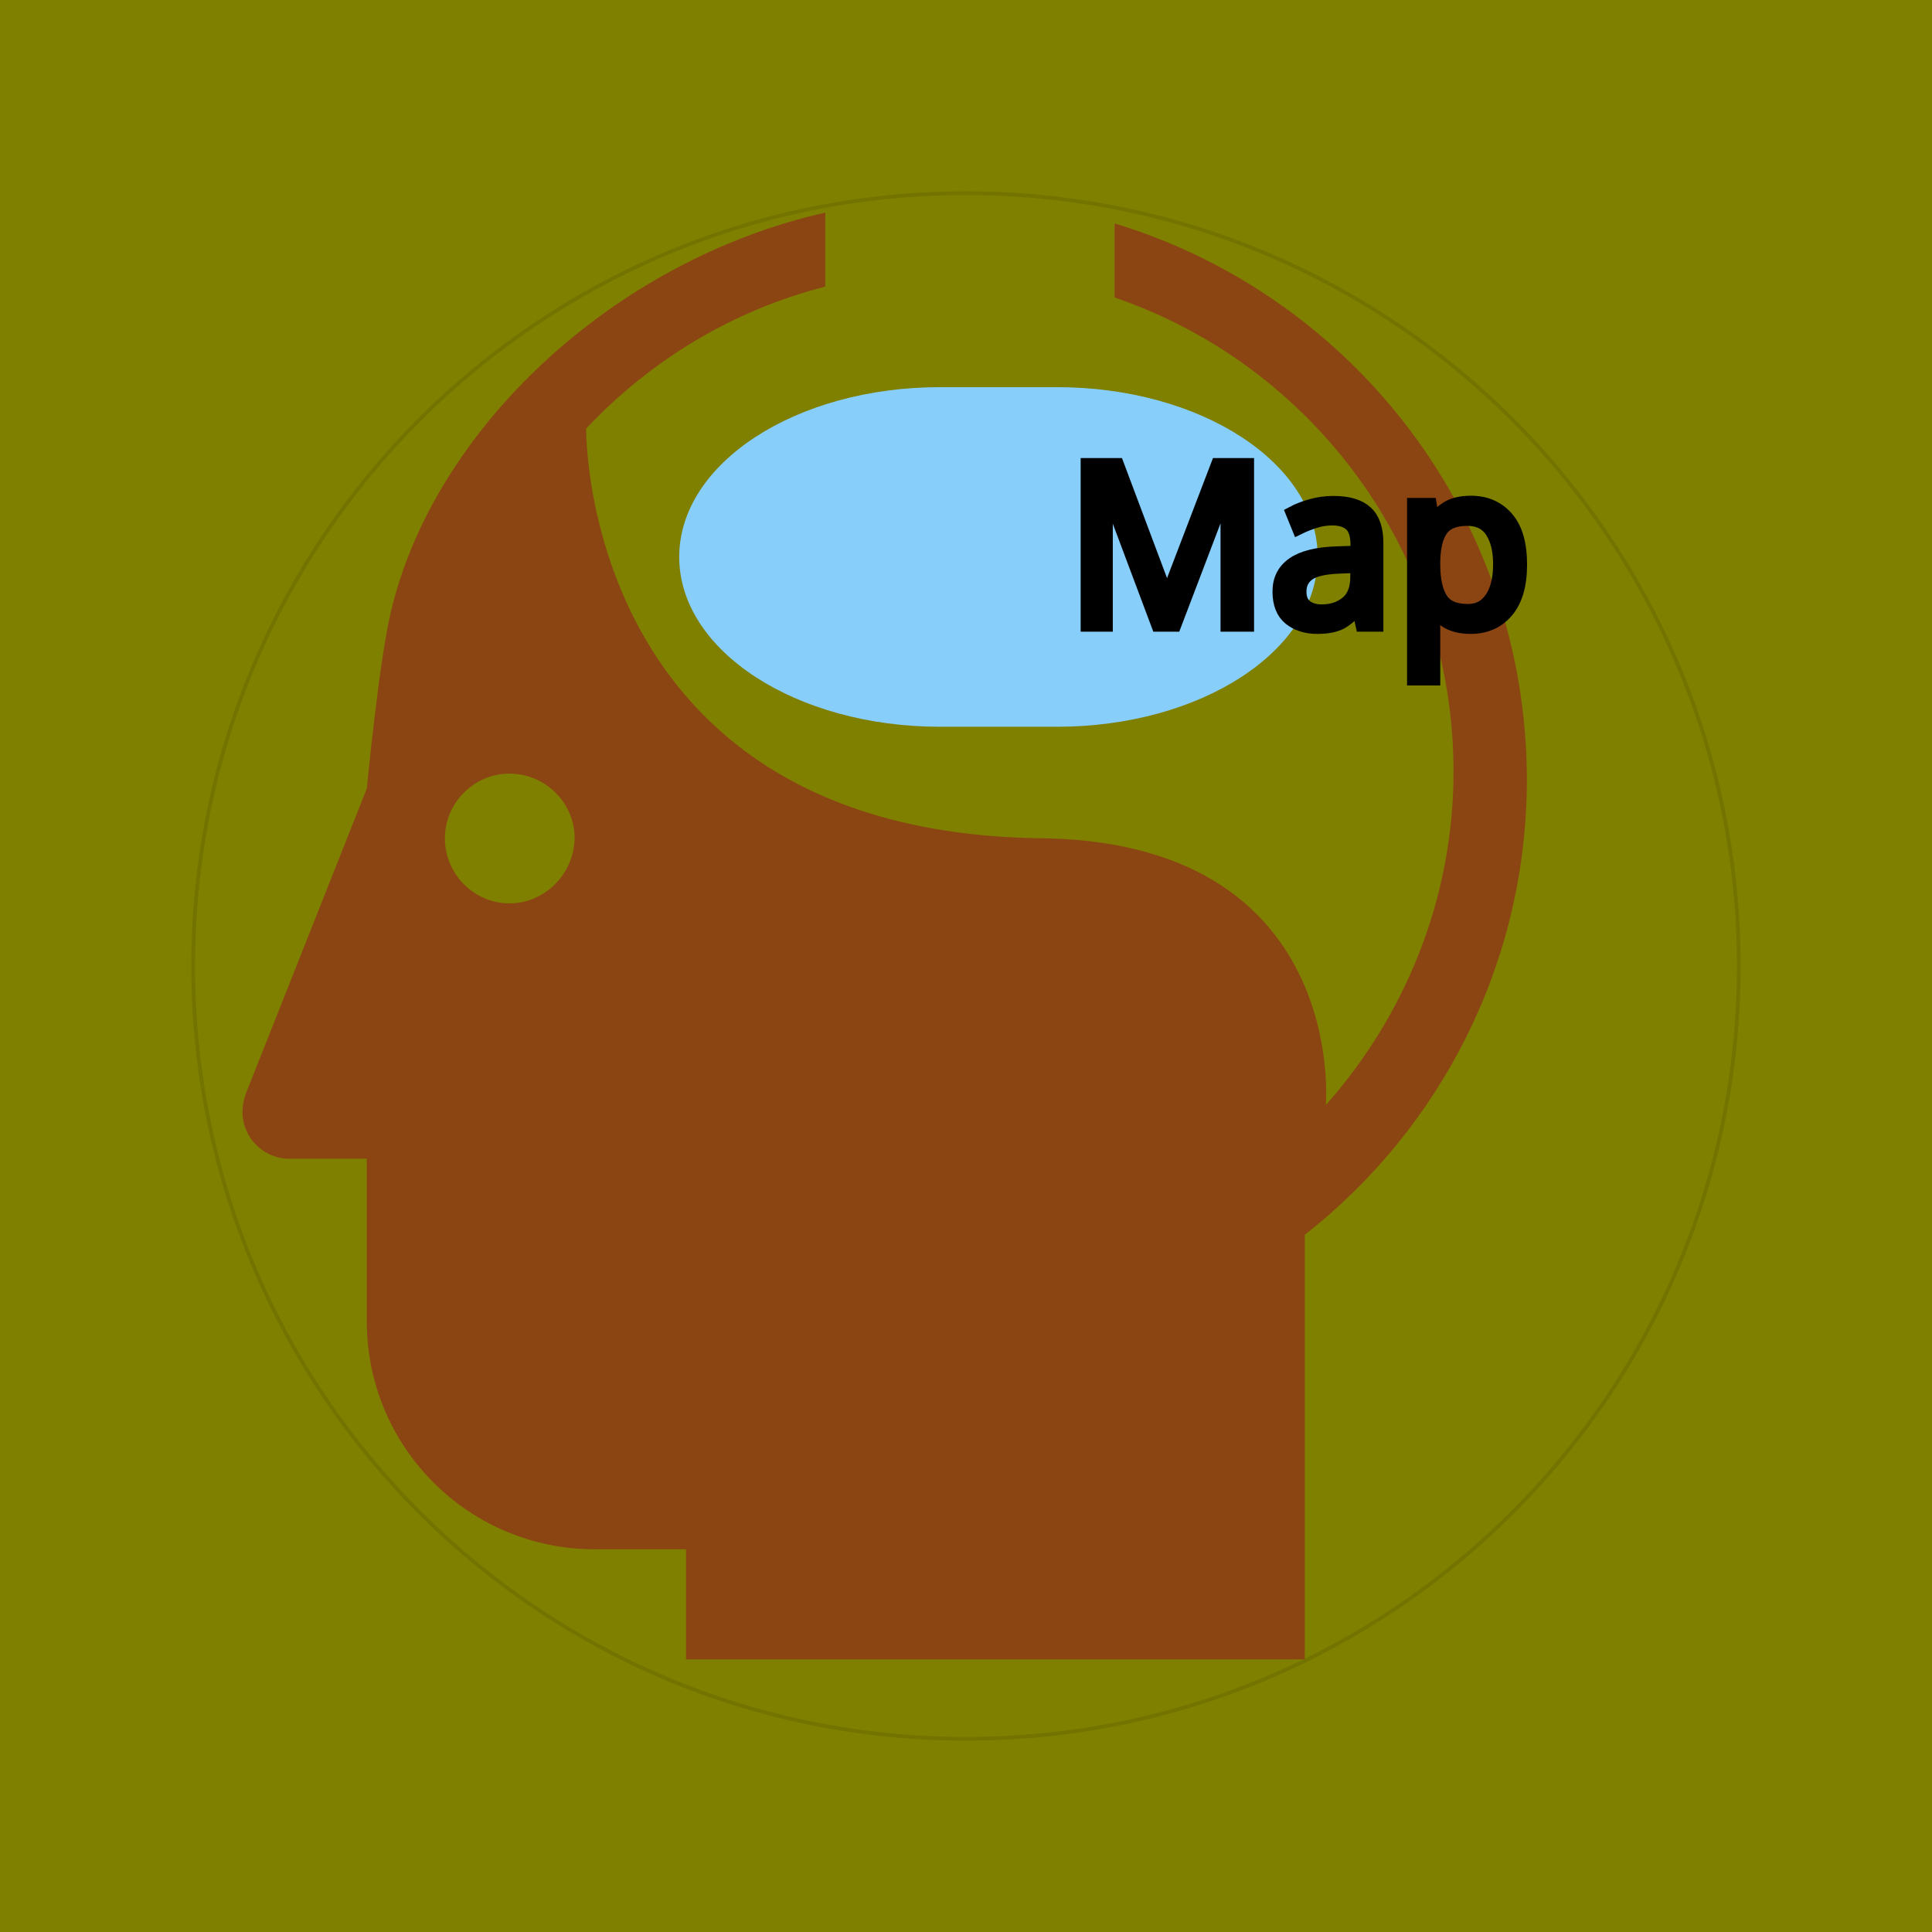
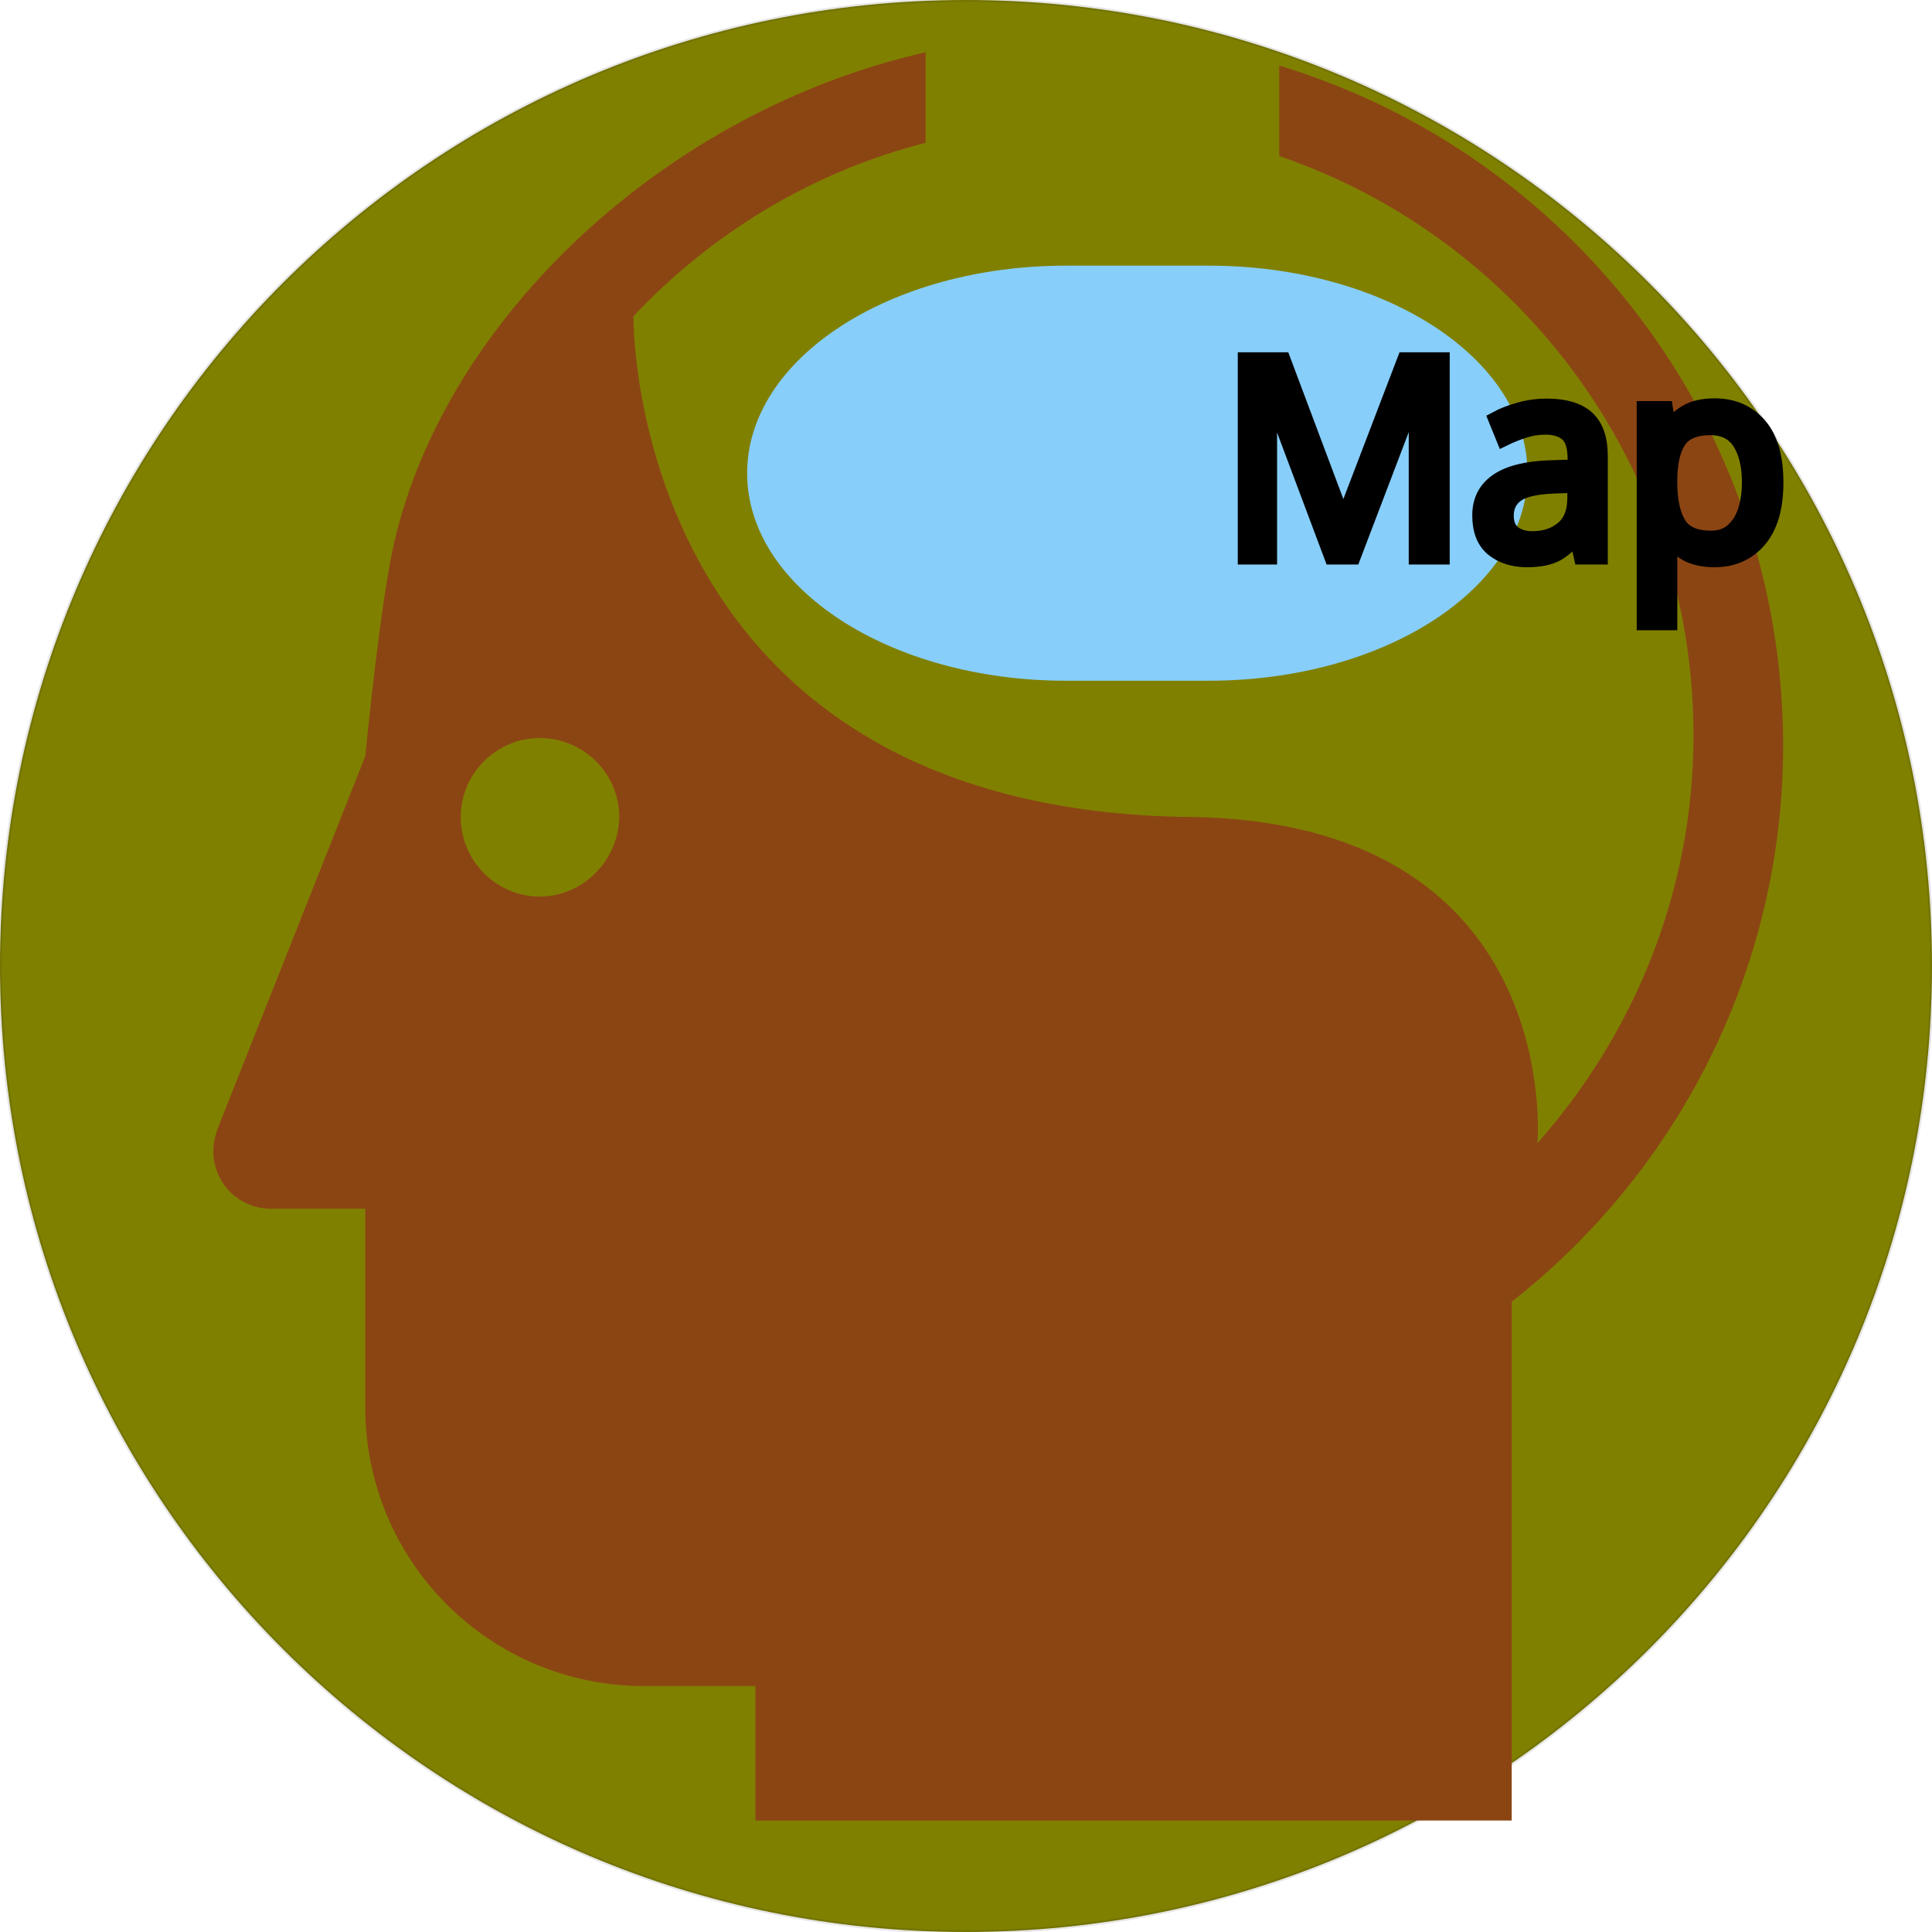
<svg xmlns="http://www.w3.org/2000/svg" x="0" y="0" viewBox="0 0 256 256" xml:space="preserve">
-   <rect width="100%" height="100%" fill="rgb(128, 128, 0)" />
-   <circle cx="50%" cy="50%" r="40%" fill="none" stroke="rgba(0,0,0,0.1)" stroke-width="0.5" />
-   <g color="saddlebrown" transform="scale(0.9) translate(30 -8)">
+   <rect width="100%" height="100%" fill="none" />
+   <circle cx="50%" cy="50%" r="50%" fill="rgb(128, 128, 0)" stroke="rgba(0,0,0,0.1)" stroke-width="0.5" />
+   <g color="saddlebrown" transform="scale(1.10) translate(20 -33)">
    <path fill="currentcolor" d="    M134.1,40.9    v10.9    c29,9.9,49.9,37.4,49.9,69.8    c0,18.8-7.2,36-18.8,49.1    c0,0,3.4-39.3-43-39.3    c-66.7-1.5-65.9-60.3-65.9-60.3       c9.4-10,21.5-17.4,35.2-20.9V39.3    c-31.4,7.1-57.8,32.1-64,59    c-1.7,7.2-3.5,25.8-3.5,25.8    L6.2,169    c-0.3,0.9-0.5,1.7-0.5,2.7       c0,3.8,3.1,6.9,6.9,6.9    h11.4    v23.9    c0,18.6,15,33.6,33.6,33.6    H71    v16.2    h91.1    v-62.5    c19.9-15.6,32.7-39.9,32.7-67.1    C194.7,84,169.1,51.5,134.1,40.9    z      M45,141    c-5.2,0-9.5-4.3-9.5-9.6    c0-5.2,4.3-9.5,9.5-9.5    c5.3,0,9.6,4.3,9.6,9.5    C54.5,136.7,50.2,141,45,141    z" />
    <g transform="translate(70, 65)">
      <rect x="0" y="0" fill="lightskyblue" width="94" height="50" rx="15%" />
      <text x="14" y="35" font-size="33px" font-family="Verdana" stroke="black" stroke-width="2">
				Map
			</text>
    </g>
  </g>
</svg>
